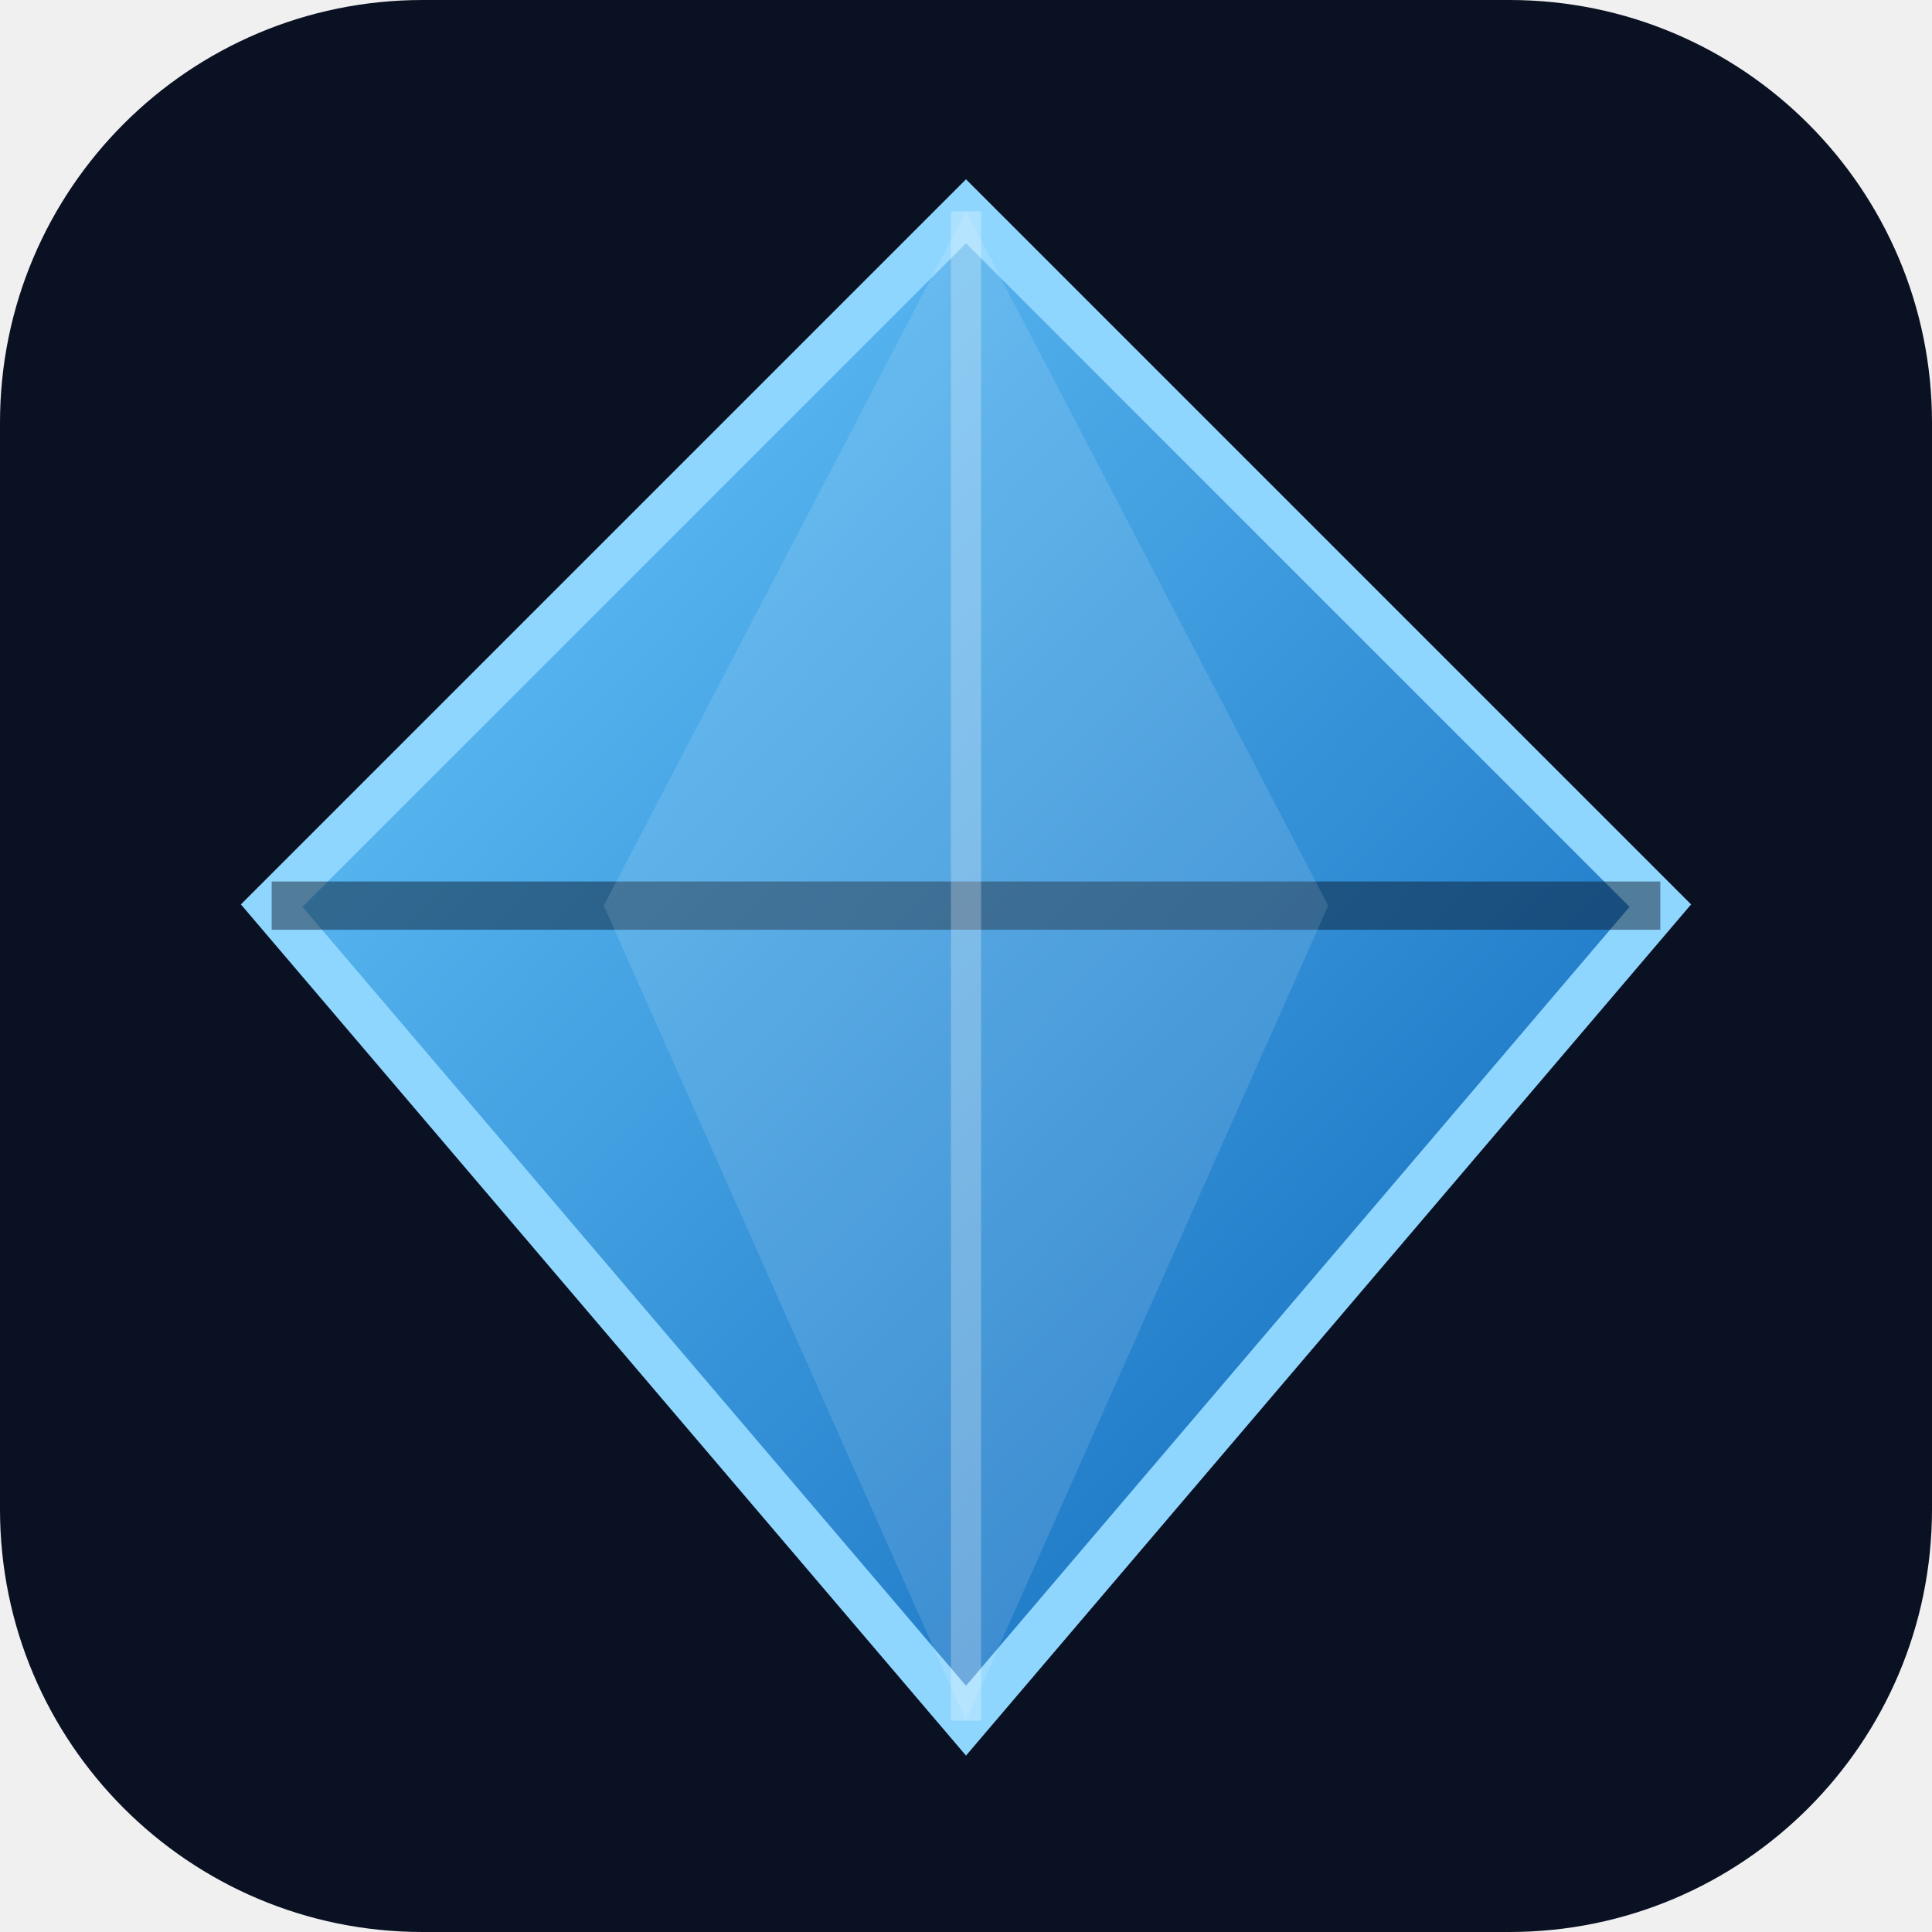
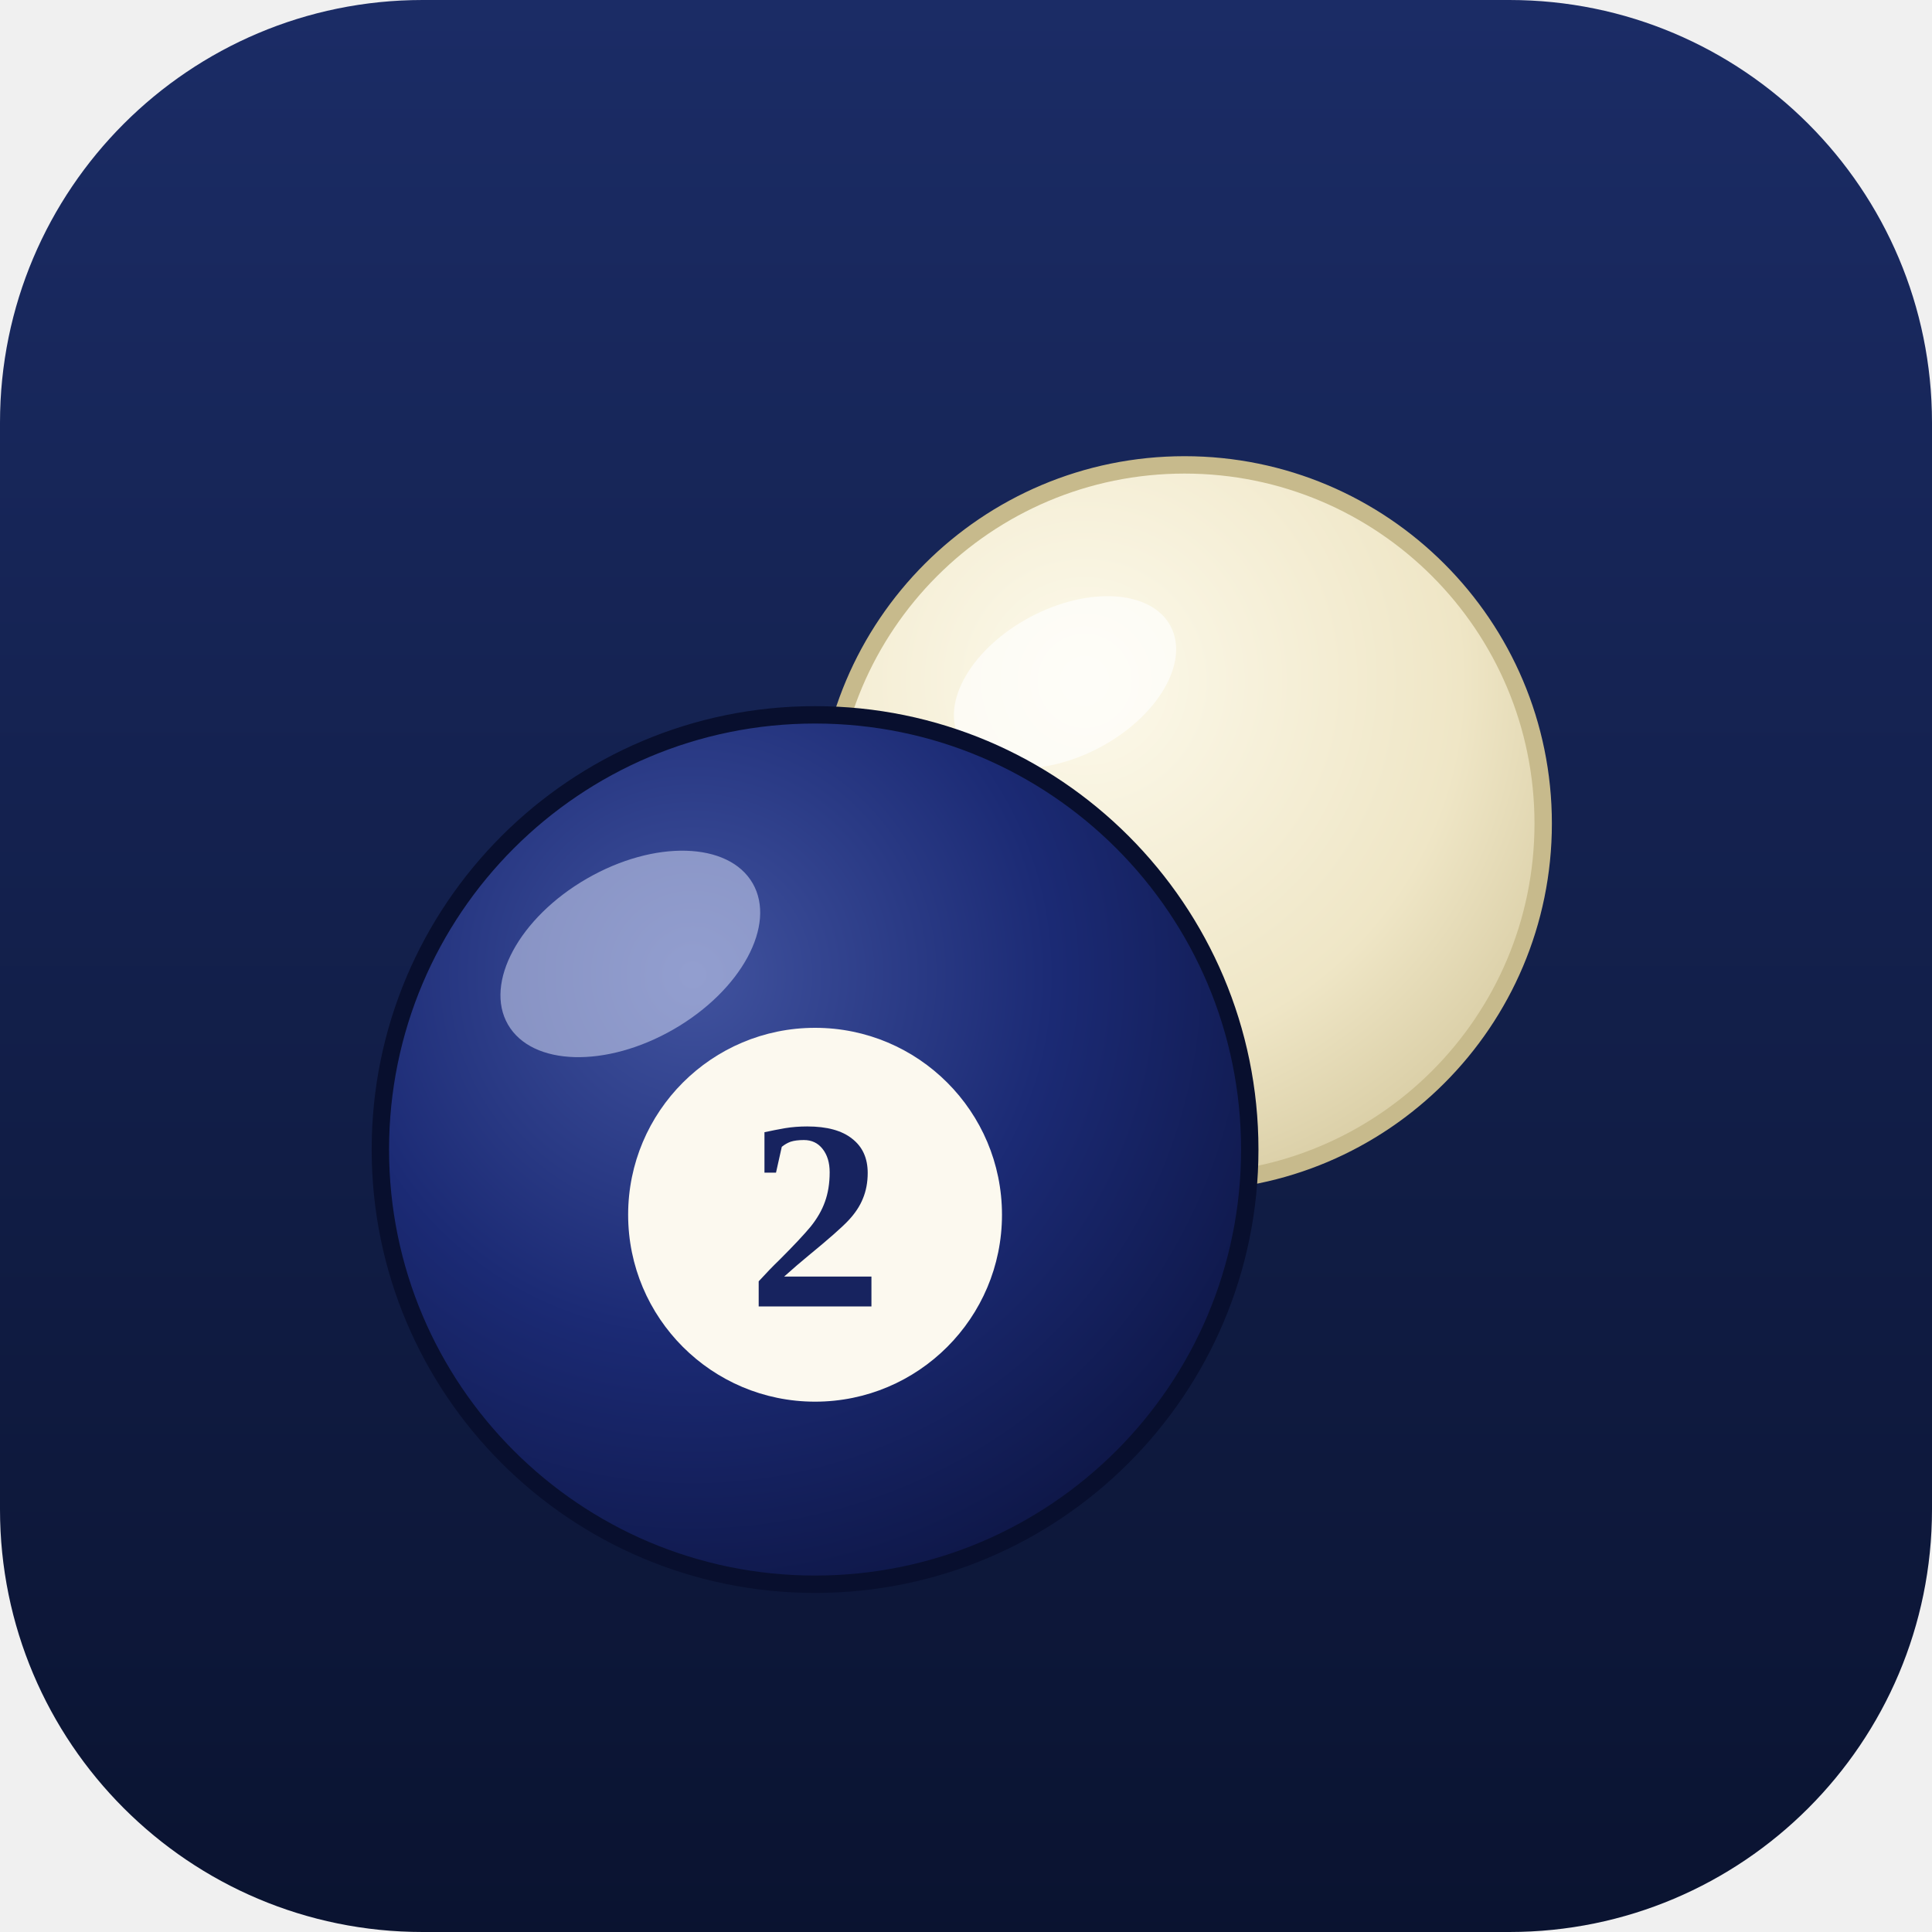
<svg xmlns="http://www.w3.org/2000/svg" viewBox="0 0 64 64">
  <defs>
-     <linearGradient id="g" x1="0" y1="0" x2="1" y2="1">
-       <stop offset="0" stop-color="#6cccff" />
-       <stop offset="1" stop-color="#0a63b8" />
+     <linearGradient id="bg" x1="0" y1="0" x2="0" y2="1">
+       <stop offset="0" stop-color="#1b2c66" />
+       <stop offset="1" stop-color="#0a1330" />
    </linearGradient>
+     <radialGradient id="b" cx="36%" cy="30%" r="80%">
+       <stop offset="0" stop-color="#41539f" />
+       <stop offset="0.52" stop-color="#1b2a74" />
+       <stop offset="1" stop-color="#0c1440" />
+     </radialGradient>
+     <radialGradient id="c" cx="36%" cy="30%" r="80%">
+       <stop offset="0" stop-color="#fdfaec" />
+       <stop offset="0.66" stop-color="#efe6c6" />
+       <stop offset="1" stop-color="#d5c99f" />
+     </radialGradient>
  </defs>
-   <rect width="64" height="64" rx="14" fill="#0a1122" />
-   <path d="M32 7 L55 30 L32 57 L9 30 Z" fill="url(#g)" stroke="#8fd6ff" stroke-width="1.5" />
-   <path d="M9 30 H55" stroke="#04101f" stroke-width="1.6" opacity="0.45" />
-   <path d="M32 7 L20 30 L32 57 L44 30 Z" fill="#ffffff" opacity="0.12" />
-   <path d="M32 7 L32 57" stroke="#ffffff" stroke-width="1" opacity="0.25" />
+   <rect width="64" height="64" rx="14" fill="url(#bg)" />
+   <g transform="translate(9,10) scale(0.72)">
+     <circle cx="42" cy="24" r="16.5" fill="url(#c)" stroke="#c7ba8c" stroke-width="0.8" />
+     <ellipse cx="36.5" cy="17.5" rx="5.5" ry="3.4" fill="#ffffff" opacity="0.65" transform="rotate(-28 36.5 17.5)" />
+     <circle cx="25" cy="39" r="20" fill="url(#b)" stroke="#080f2e" stroke-width="0.8" />
+     <ellipse cx="16.5" cy="30" rx="6.5" ry="4" fill="#e3e9ff" opacity="0.5" transform="rotate(-30 16.5 30)" />
+     <circle cx="25" cy="42" r="8.6" fill="#fcf9ef" />
+     <text x="25" y="42" text-anchor="middle" dominant-baseline="central" font-family="Georgia, 'Times New Roman', serif" font-weight="700" font-size="12.5" fill="#17235f">2</text>
+   </g>
</svg>
